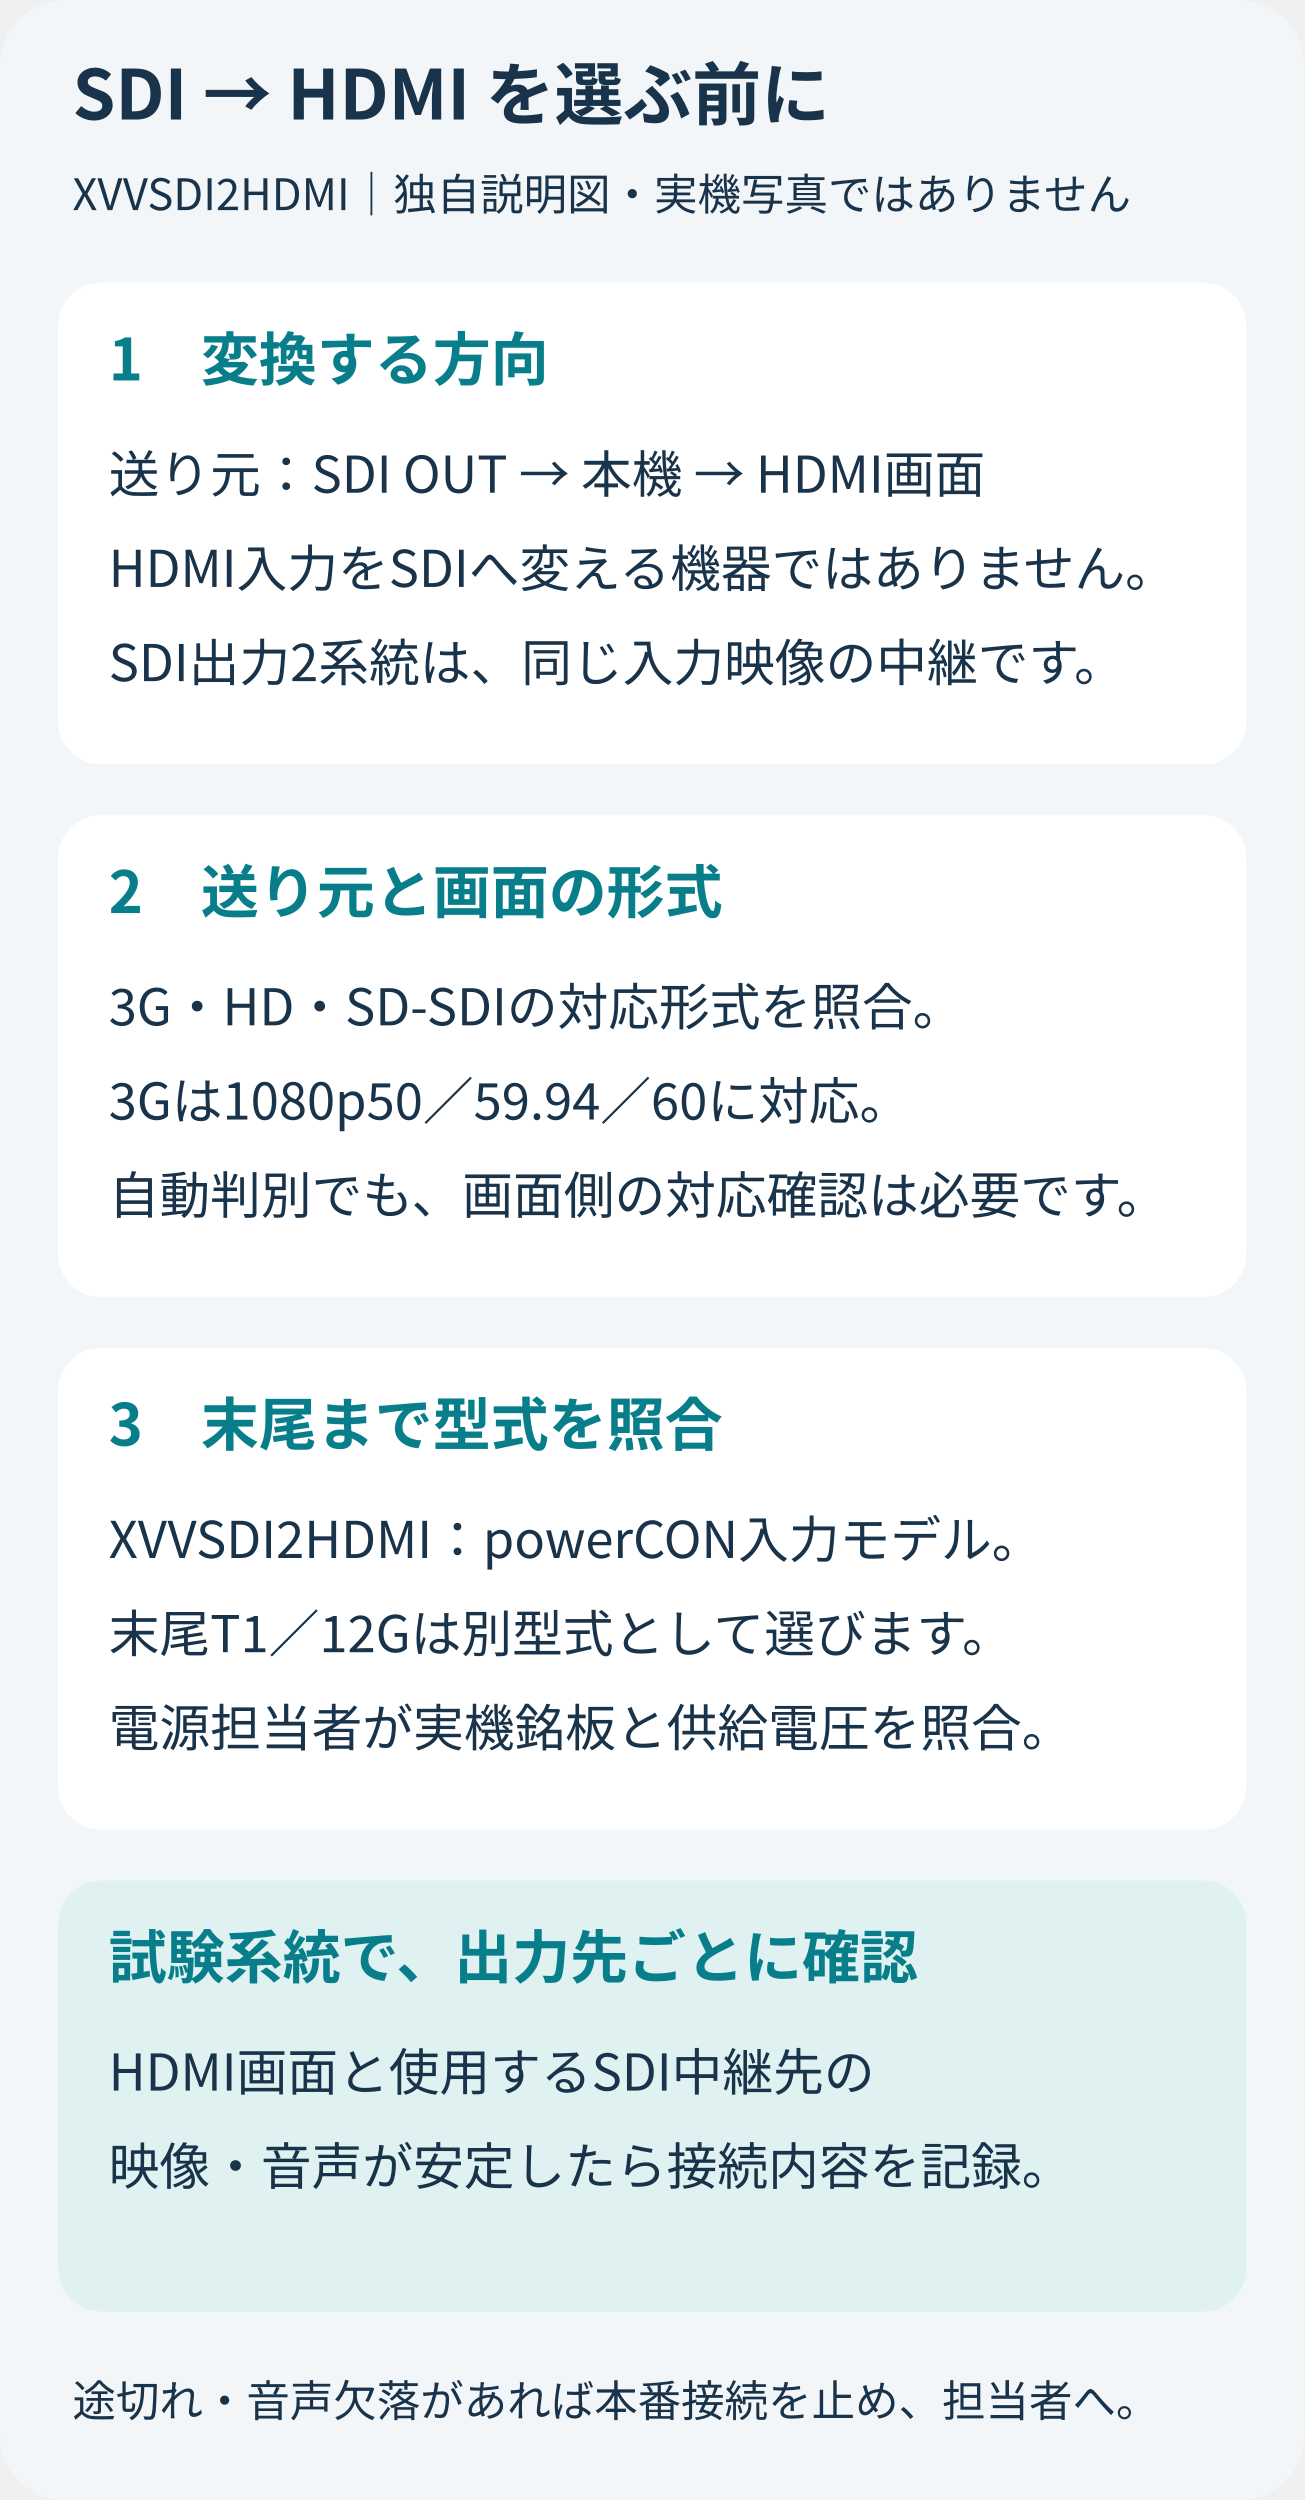
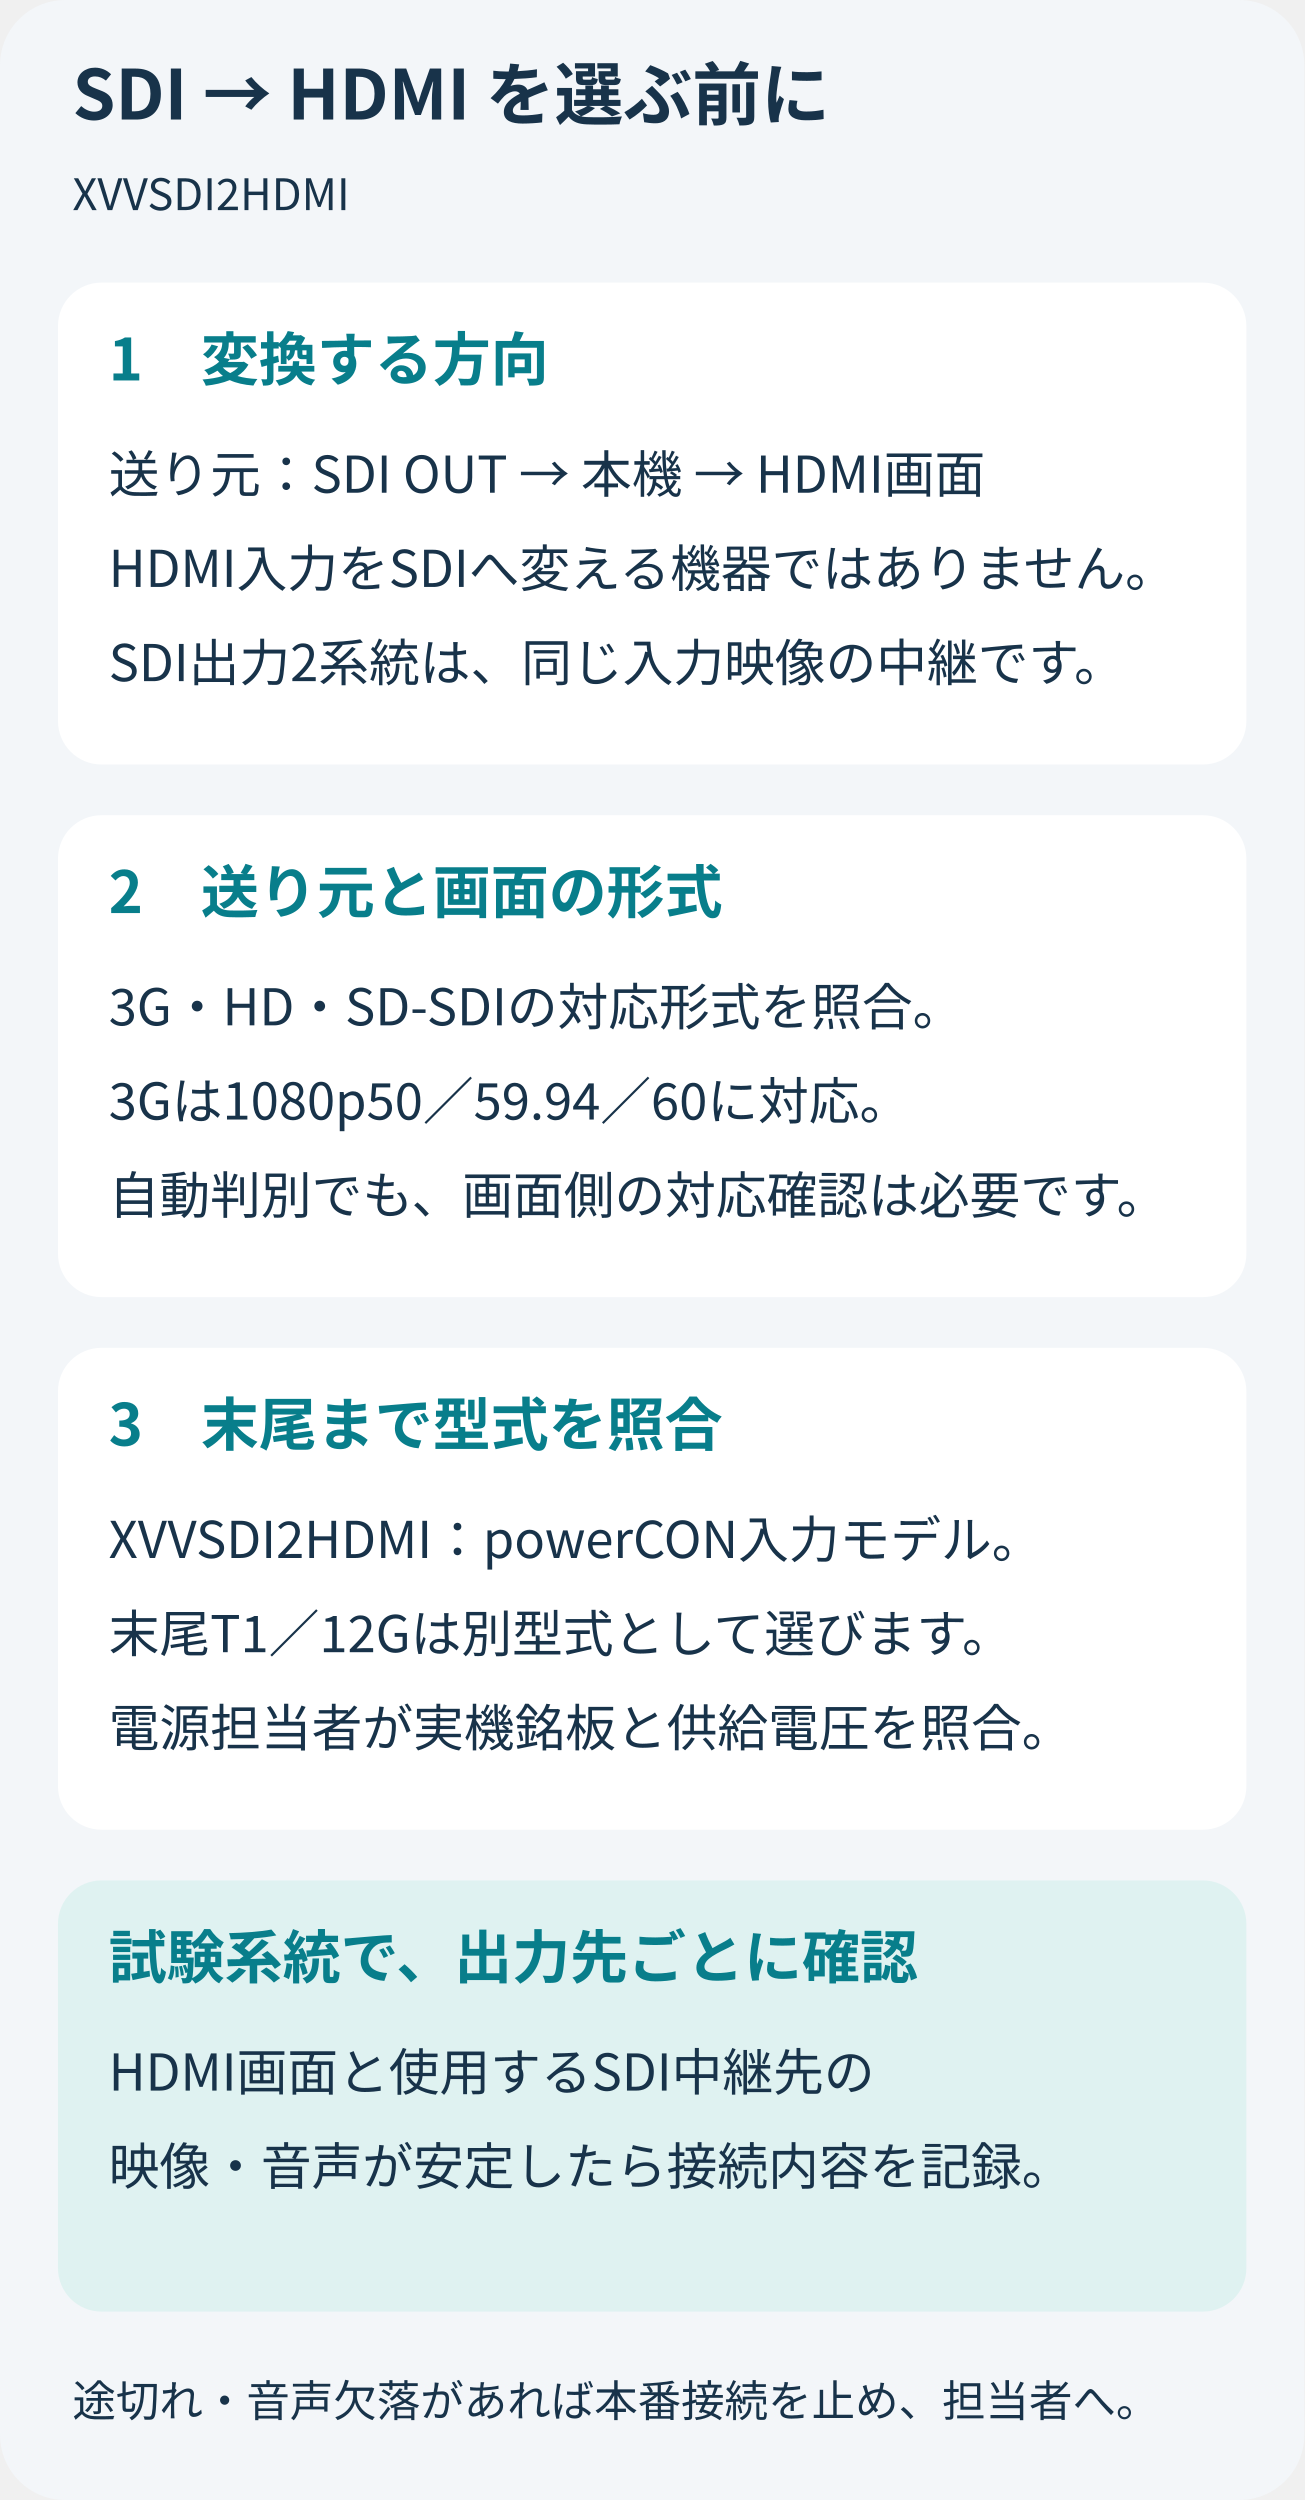
<svg xmlns="http://www.w3.org/2000/svg" width="360" height="690" viewBox="0 0 360 690">
  <rect width="360" height="690" rx="18" fill="#f3f6f9" />
  <style>text{font-family:'Noto Sans CJK JP',sans-serif;fill:#18334a}.h{font-size:19px;font-weight:700}.t{font-size:14px}.s{font-size:12px}.n{font-size:16px;font-weight:700;fill:#087e8b}</style>
  <text x="20" y="33" class="h">SDI → HDMI を選ぶ前に</text>
-   <text x="20" y="58" class="s">XVVSDI2HDMI｜独自説明図・実機写真ではありません</text>
+   <text x="20" y="58" class="s">XVVSDI2HDMI</text>
  <rect x="16" y="78" width="328" height="133" rx="12" fill="white" />
  <text x="30" y="105" class="n">1　変換する方向</text>
  <text x="30" y="136" class="t">送り元：SDI OUT → 本機 → HDMI画面</text>
  <text x="30" y="162" class="t">HDMI入力をSDIへ変える機器ではありません。</text>
  <text x="30" y="188" class="t">SDI出力2系統は、同じ入力映像の中継です。</text>
  <rect x="16" y="225" width="328" height="133" rx="12" fill="white" />
  <text x="30" y="252" class="n">2　送り元と画面の形式</text>
  <text x="30" y="283" class="t">3G・HD・SD-SDIの対応形式を照合。</text>
  <text x="30" y="309" class="t">3Gは1080p50／59.94／60に対応。</text>
  <text x="30" y="335" class="t">自動判別でも、画面側の対応確認は必要です。</text>
  <rect x="16" y="372" width="328" height="133" rx="12" fill="white" />
  <text x="30" y="399" class="n">3　末尾まで型式を照合</text>
  <text x="30" y="430" class="t">XVVSDI2HDMI：powerCON入力モデル。</text>
  <text x="30" y="456" class="t">末尾T1／12Gは別型式として選びます。</text>
  <text x="30" y="482" class="t">電源担当者が実機銘板と供給電圧を照合。</text>
  <rect x="16" y="519" width="328" height="119" rx="12" fill="#dff2f1" />
  <text x="30" y="546" class="n">試験系統で、出力先ごとに確認</text>
  <text x="30" y="577" class="t">HDMI画面と使用するSDI中継先の</text>
  <text x="30" y="603" class="t">映像・音声が安定したら接続内容を記録。</text>
  <text x="20" y="667" class="s">途切れ・音声欠落があれば本番接続を止め、担当者へ。</text>
</svg>
